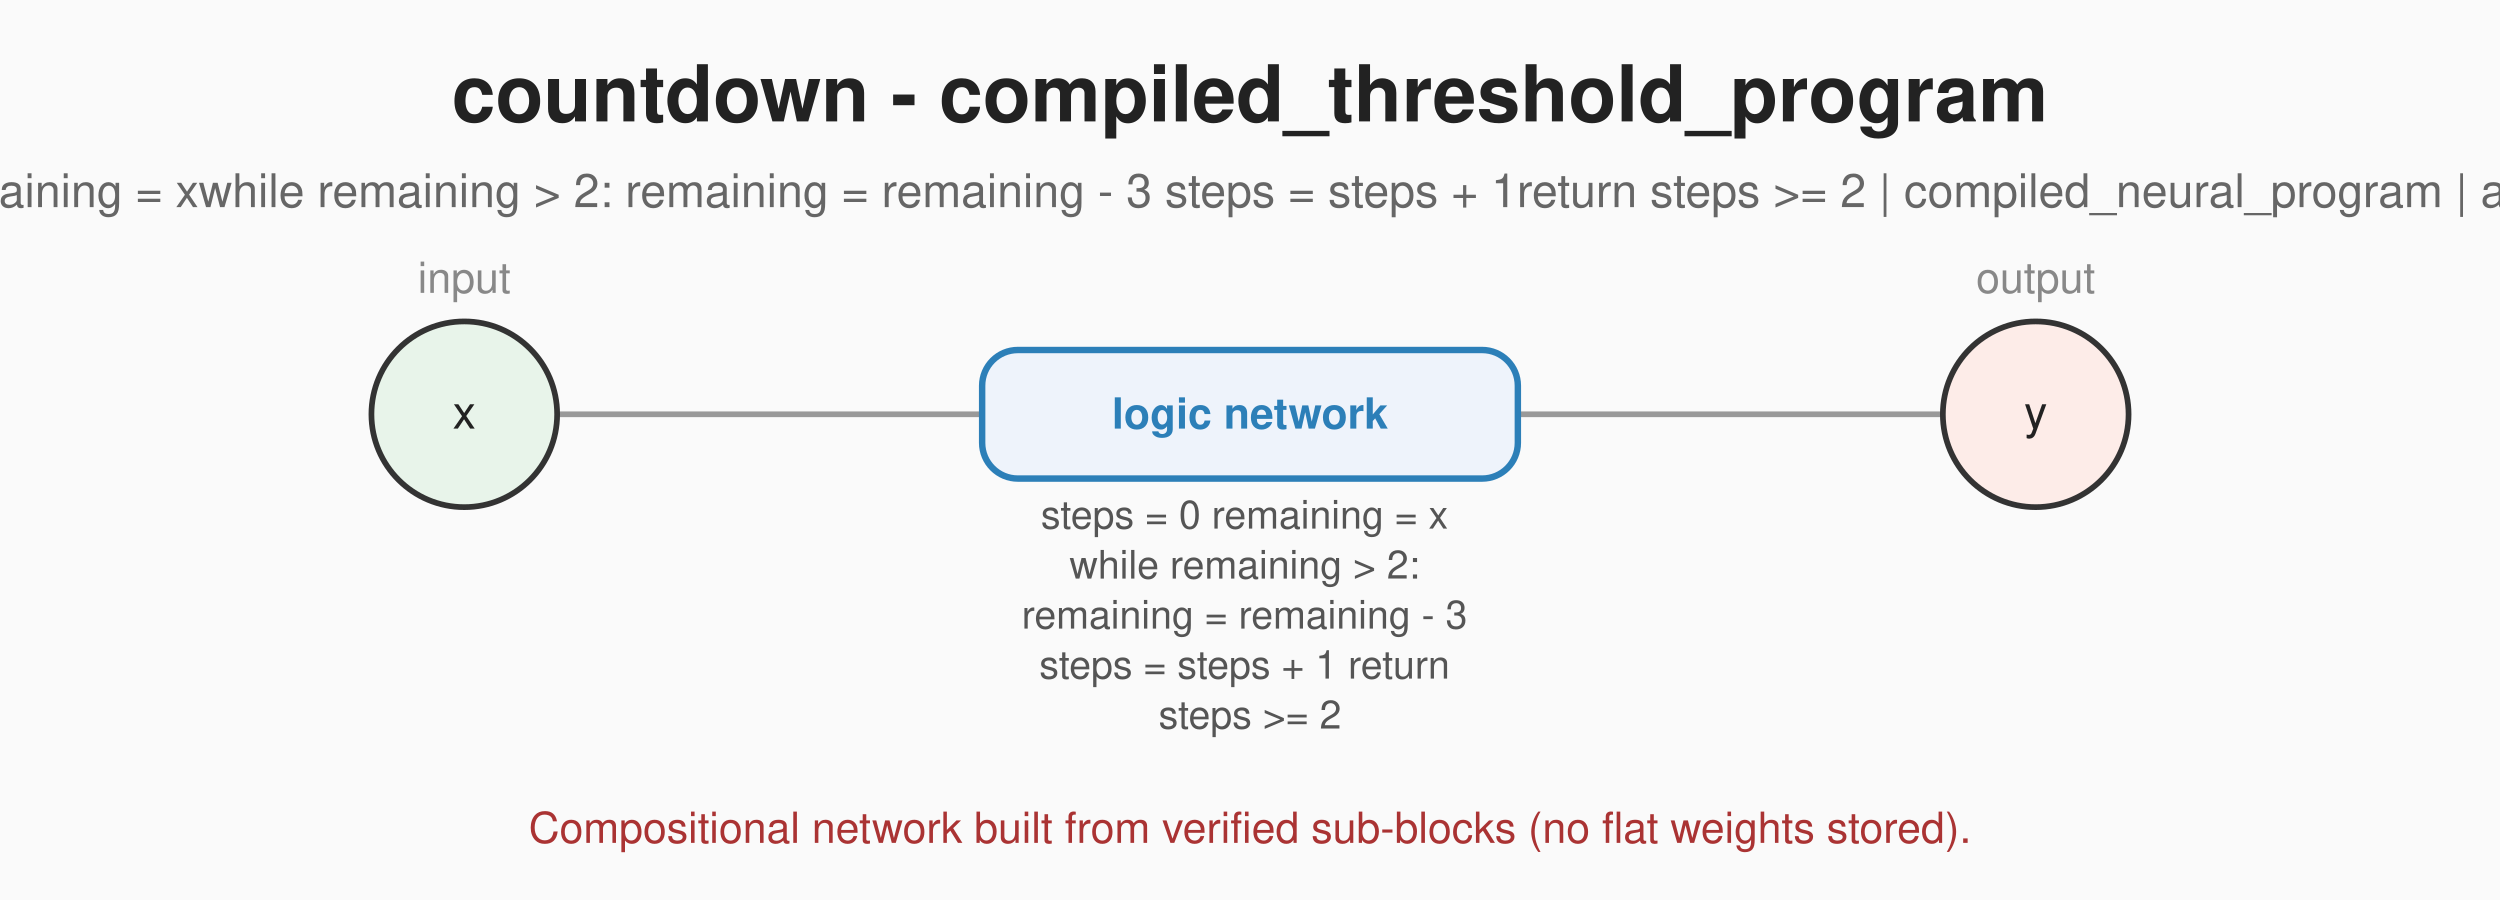
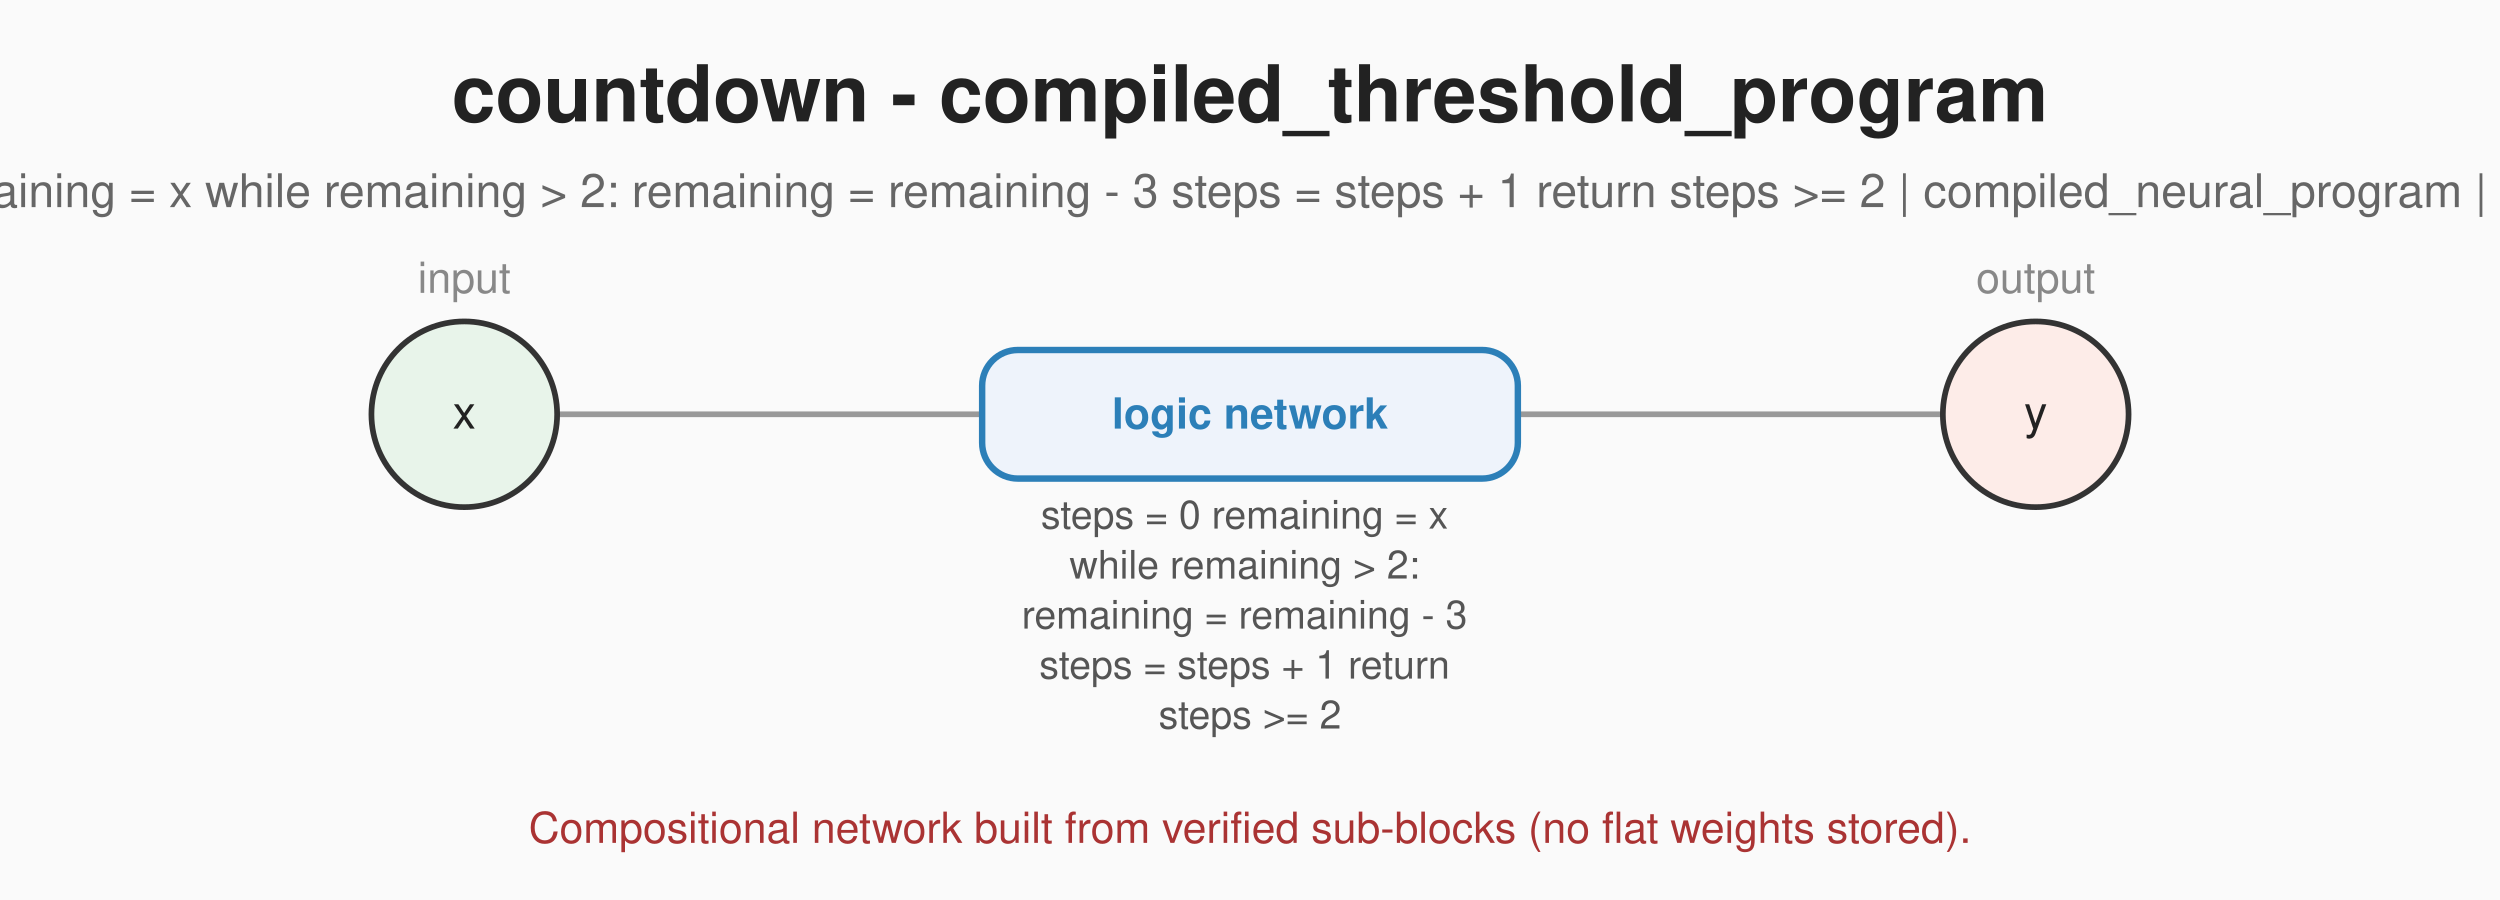
<svg xmlns="http://www.w3.org/2000/svg" width="700" height="252.0" viewBox="0 0 700 252.0" font-family="Helvetica, Arial, sans-serif">
  <style type="text/css">
  .edge { cursor: pointer; }
  .edge-line { transition: stroke-width .15s, stroke-opacity .15s; }
  .edge:hover .edge-line { stroke-opacity: 1; stroke-width: 5; }
  .edge .wlabel { transition: opacity .15s; }
  .edge:hover .wlabel rect { stroke-width: 2; }
  .neuron { cursor: pointer; transition: stroke-width .15s; }
  .neuron:hover { stroke-width: 3; }
  .neuron.dim { opacity: .35; }
  .edge.dim .edge-line { opacity: .2; }
  .edge.dim .wlabel { opacity: .25; }
  svg.hide-weights .wlabel { display: none; }
  svg.hide-biases .bias-label { display: none; }
</style>
  <rect width="700" height="252.0" fill="#fafafa" />
  <text x="350.0" y="34" text-anchor="middle" font-size="22" font-weight="bold" fill="#222">countdown - compiled_threshold_program</text>
  <text x="350.0" y="58" text-anchor="middle" font-size="13" fill="#666">
- steps = 0
- remaining = x
- while remaining &gt; 2:
-     remaining = remaining - 3
-     steps = steps + 1
- return steps &gt;= 2
-   |  compiled_neural_program  |  accuracy 1.00</text>
+         steps = 0
+         remaining = x
+         while remaining &gt; 2:
+             remaining = remaining - 3
+             steps = steps + 1
+         return steps &gt;= 2
+           |  compiled_neural_program  |  accuracy 1.00</text>
  <g id="diagram">
    <line x1="130.0" y1="116.0" x2="275.0" y2="116.0" stroke="#999" stroke-width="1.6" />
    <line x1="425.0" y1="116.0" x2="570.0" y2="116.0" stroke="#999" stroke-width="1.6" />
    <rect x="275.0" y="98.0" width="150" height="36" rx="10" fill="#eef3fb" stroke="#2c7fb8" stroke-width="1.8" />
    <text x="350.0" y="120.0" text-anchor="middle" font-size="12" fill="#2c7fb8" font-weight="bold">logic network</text>
    <text x="350.0" y="148.0" text-anchor="middle" font-size="11" fill="#555">
      <tspan x="350.0" dy="0">steps = 0 remaining = x</tspan>
      <tspan x="350.0" dy="14">while remaining &gt; 2:</tspan>
      <tspan x="350.0" dy="14">remaining = remaining - 3</tspan>
      <tspan x="350.0" dy="14">steps = steps + 1 return</tspan>
      <tspan x="350.0" dy="14">steps &gt;= 2</tspan>
    </text>
    <circle cx="130.0" cy="116.0" r="26" fill="#e8f4ea" stroke="#333333" stroke-width="1.6" />
    <text x="130.0" y="120.0" text-anchor="middle" font-size="13" fill="#222">x</text>
    <circle cx="570.0" cy="116.0" r="26" fill="#fdece8" stroke="#333333" stroke-width="1.6" />
    <text x="570.0" y="120.0" text-anchor="middle" font-size="13" fill="#222">y</text>
    <text x="130.0" y="82.0" text-anchor="middle" font-size="12" fill="#888">input</text>
    <text x="570.0" y="82.0" text-anchor="middle" font-size="12" fill="#888">output</text>
    <text x="350.0" y="236.0" text-anchor="middle" font-size="12" fill="#a33">Compositional network built from verified sub-blocks (no flat weights stored).</text>
  </g>
</svg>
